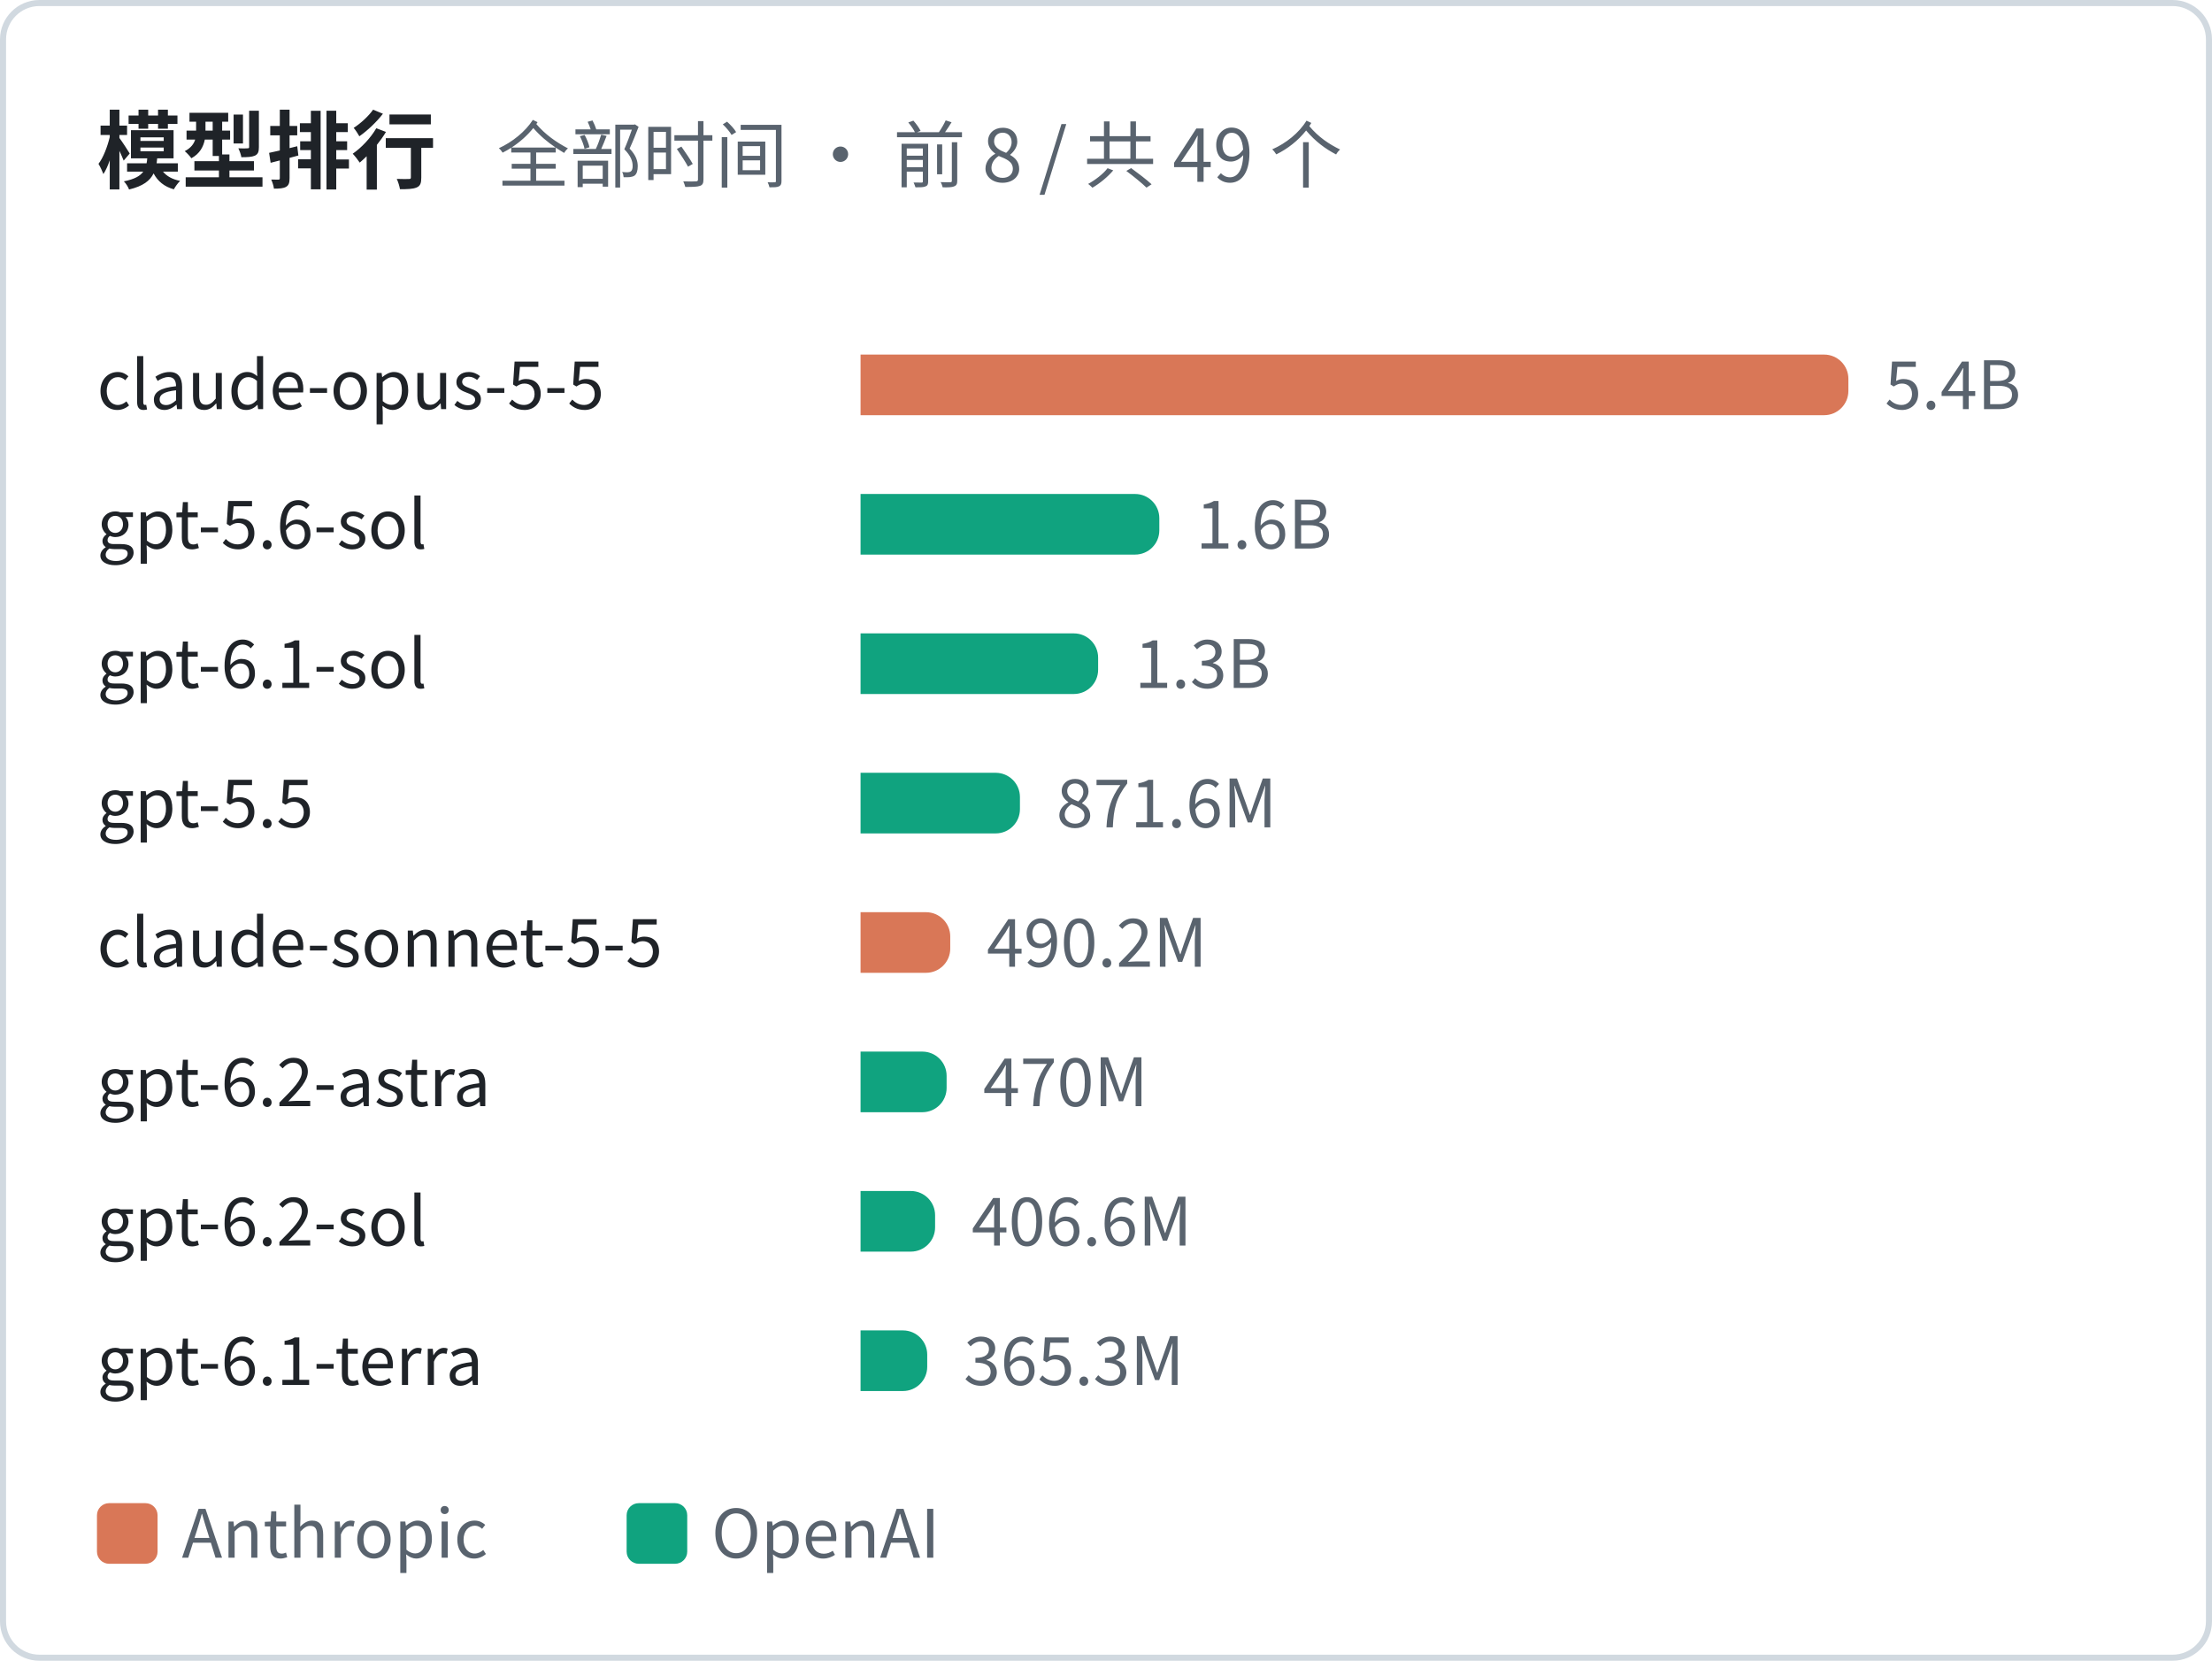
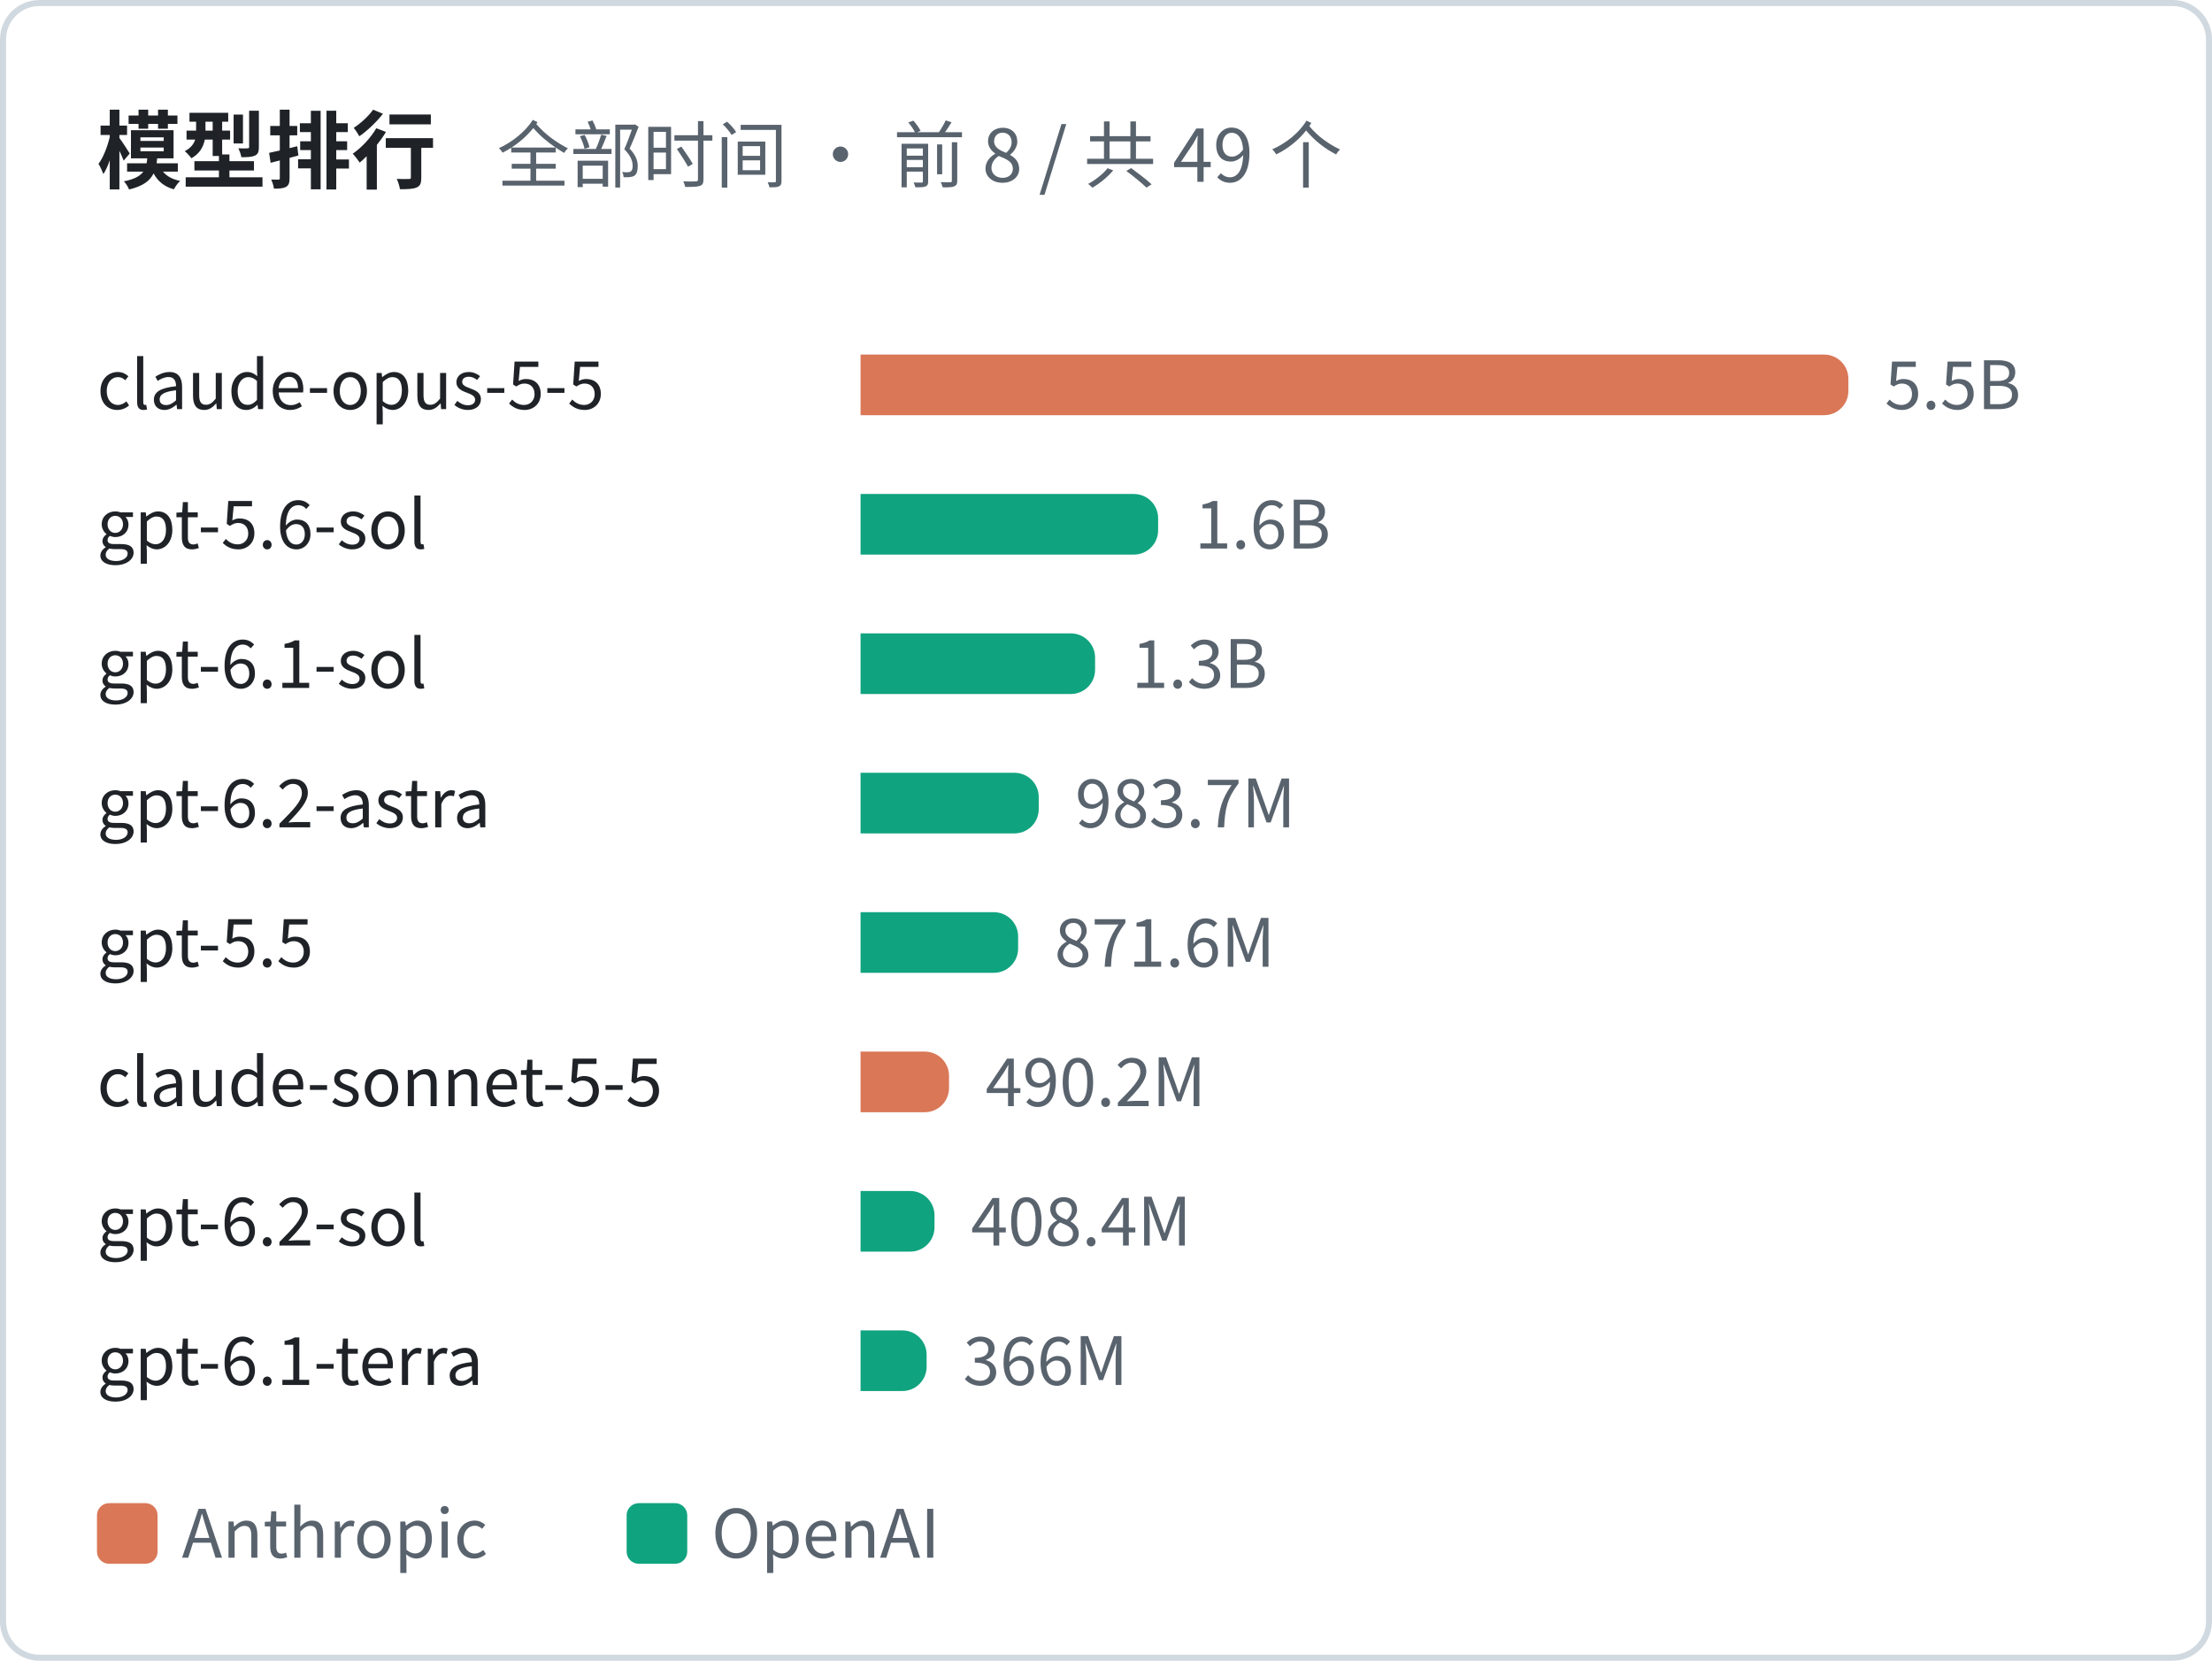
<svg xmlns="http://www.w3.org/2000/svg" width="365" height="274" viewBox="0 0 365 274" font-family="system-ui, -apple-system, 'Segoe UI', 'PingFang SC', 'Microsoft YaHei', 'Noto Sans CJK SC', sans-serif">
  <rect x="0.5" y="0.5" width="364" height="273" rx="6" fill="none" stroke="#d1d9e0" />
  <text x="16" y="30" font-size="14" font-weight="600" fill="#1f2328">模型排行<tspan dx="10" font-size="12" font-weight="400" fill="#59636e">全部时间 · 前 8 / 共 49 个</tspan>
  </text>
  <path d="M142 58.5 h159.0 a4.0 4.0 0 0 1 4.0 4.0 v2.0 a4.0 4.0 0 0 1 -4.0 4.0 h-159.0 z" fill="#d97757" />
  <text x="16" y="67.5" font-size="11" fill="#1f2328">claude-opus-5-5</text>
-   <text x="311.0" y="67.5" font-size="11" fill="#59636e">5.4B</text>
-   <path d="M142 81.5 h45.3 a4.0 4.0 0 0 1 4.0 4.0 v2.0 a4.0 4.0 0 0 1 -4.0 4.0 h-45.3 z" fill="#10a37f" />
+   <text x="311.0" y="67.5" font-size="11" fill="#59636e">5.5B</text>
+   <path d="M142 81.5 h45.1 a4.0 4.0 0 0 1 4.0 4.0 v2.0 a4.0 4.0 0 0 1 -4.0 4.0 h-45.1 z" fill="#10a37f" />
  <text x="16" y="90.5" font-size="11" fill="#1f2328">gpt-5.6-sol</text>
-   <text x="197.3" y="90.5" font-size="11" fill="#59636e">1.6B</text>
-   <path d="M142 104.5 h35.2 a4.0 4.0 0 0 1 4.0 4.0 v2.0 a4.0 4.0 0 0 1 -4.0 4.0 h-35.2 z" fill="#10a37f" />
+   <text x="197.1" y="90.5" font-size="11" fill="#59636e">1.6B</text>
+   <path d="M142 104.5 h34.7 a4.0 4.0 0 0 1 4.0 4.0 v2.0 a4.0 4.0 0 0 1 -4.0 4.0 h-34.7 z" fill="#10a37f" />
  <text x="16" y="113.5" font-size="11" fill="#1f2328">gpt-6.1-sol</text>
-   <text x="187.2" y="113.5" font-size="11" fill="#59636e">1.3B</text>
-   <path d="M142 127.5 h22.3 a4.0 4.0 0 0 1 4.0 4.0 v2.0 a4.0 4.0 0 0 1 -4.0 4.0 h-22.3 z" fill="#10a37f" />
-   <text x="16" y="136.5" font-size="11" fill="#1f2328">gpt-5.5</text>
-   <text x="174.3" y="136.5" font-size="11" fill="#59636e">871.6M</text>
-   <path d="M142 150.5 h10.8 a4.0 4.0 0 0 1 4.0 4.0 v2.0 a4.0 4.0 0 0 1 -4.0 4.0 h-10.8 z" fill="#d97757" />
-   <text x="16" y="159.5" font-size="11" fill="#1f2328">claude-sonnet-5-5</text>
-   <text x="162.8" y="159.5" font-size="11" fill="#59636e">490.2M</text>
-   <path d="M142 173.5 h10.2 a4.0 4.0 0 0 1 4.0 4.0 v2.0 a4.0 4.0 0 0 1 -4.0 4.0 h-10.2 z" fill="#10a37f" />
-   <text x="16" y="182.5" font-size="11" fill="#1f2328">gpt-6.2-astra</text>
-   <text x="162.2" y="182.5" font-size="11" fill="#59636e">470M</text>
-   <path d="M142 196.5 h8.3 a4.0 4.0 0 0 1 4.0 4.0 v2.0 a4.0 4.0 0 0 1 -4.0 4.0 h-8.3 z" fill="#10a37f" />
+   <text x="186.7" y="113.5" font-size="11" fill="#59636e">1.3B</text>
+   <path d="M142 127.5 h25.4 a4.0 4.0 0 0 1 4.0 4.0 v2.0 a4.0 4.0 0 0 1 -4.0 4.0 h-25.4 z" fill="#10a37f" />
+   <text x="16" y="136.5" font-size="11" fill="#1f2328">gpt-6.2-astra</text>
+   <text x="177.4" y="136.5" font-size="11" fill="#59636e">983.7M</text>
+   <path d="M142 150.5 h22.0 a4.0 4.0 0 0 1 4.0 4.0 v2.0 a4.0 4.0 0 0 1 -4.0 4.0 h-22.0 z" fill="#10a37f" />
+   <text x="16" y="159.5" font-size="11" fill="#1f2328">gpt-5.5</text>
+   <text x="174.0" y="159.5" font-size="11" fill="#59636e">871.6M</text>
+   <path d="M142 173.5 h10.6 a4.0 4.0 0 0 1 4.0 4.0 v2.0 a4.0 4.0 0 0 1 -4.0 4.0 h-10.6 z" fill="#d97757" />
+   <text x="16" y="182.5" font-size="11" fill="#1f2328">claude-sonnet-5-5</text>
+   <text x="162.6" y="182.5" font-size="11" fill="#59636e">490.2M</text>
+   <path d="M142 196.5 h8.2 a4.0 4.0 0 0 1 4.0 4.0 v2.0 a4.0 4.0 0 0 1 -4.0 4.0 h-8.2 z" fill="#10a37f" />
  <text x="16" y="205.5" font-size="11" fill="#1f2328">gpt-6.2-sol</text>
-   <text x="160.3" y="205.5" font-size="11" fill="#59636e">406.6M</text>
-   <path d="M142 219.5 h7.0 a4.0 4.0 0 0 1 4.0 4.0 v2.0 a4.0 4.0 0 0 1 -4.0 4.0 h-7.0 z" fill="#10a37f" />
+   <text x="160.2" y="205.5" font-size="11" fill="#59636e">408.4M</text>
+   <path d="M142 219.5 h6.9 a4.0 4.0 0 0 1 4.0 4.0 v2.0 a4.0 4.0 0 0 1 -4.0 4.0 h-6.9 z" fill="#10a37f" />
  <text x="16" y="228.5" font-size="11" fill="#1f2328">gpt-6.1-terra</text>
-   <text x="159.0" y="228.5" font-size="11" fill="#59636e">365.3M</text>
+   <text x="158.9" y="228.5" font-size="11" fill="#59636e">366M</text>
  <rect x="16.0" y="248" width="10" height="10" rx="2" fill="#d97757" />
  <text x="30.0" y="257" font-size="11" fill="#59636e">Anthropic</text>
  <rect x="103.4" y="248" width="10" height="10" rx="2" fill="#10a37f" />
  <text x="117.4" y="257" font-size="11" fill="#59636e">OpenAI</text>
</svg>
